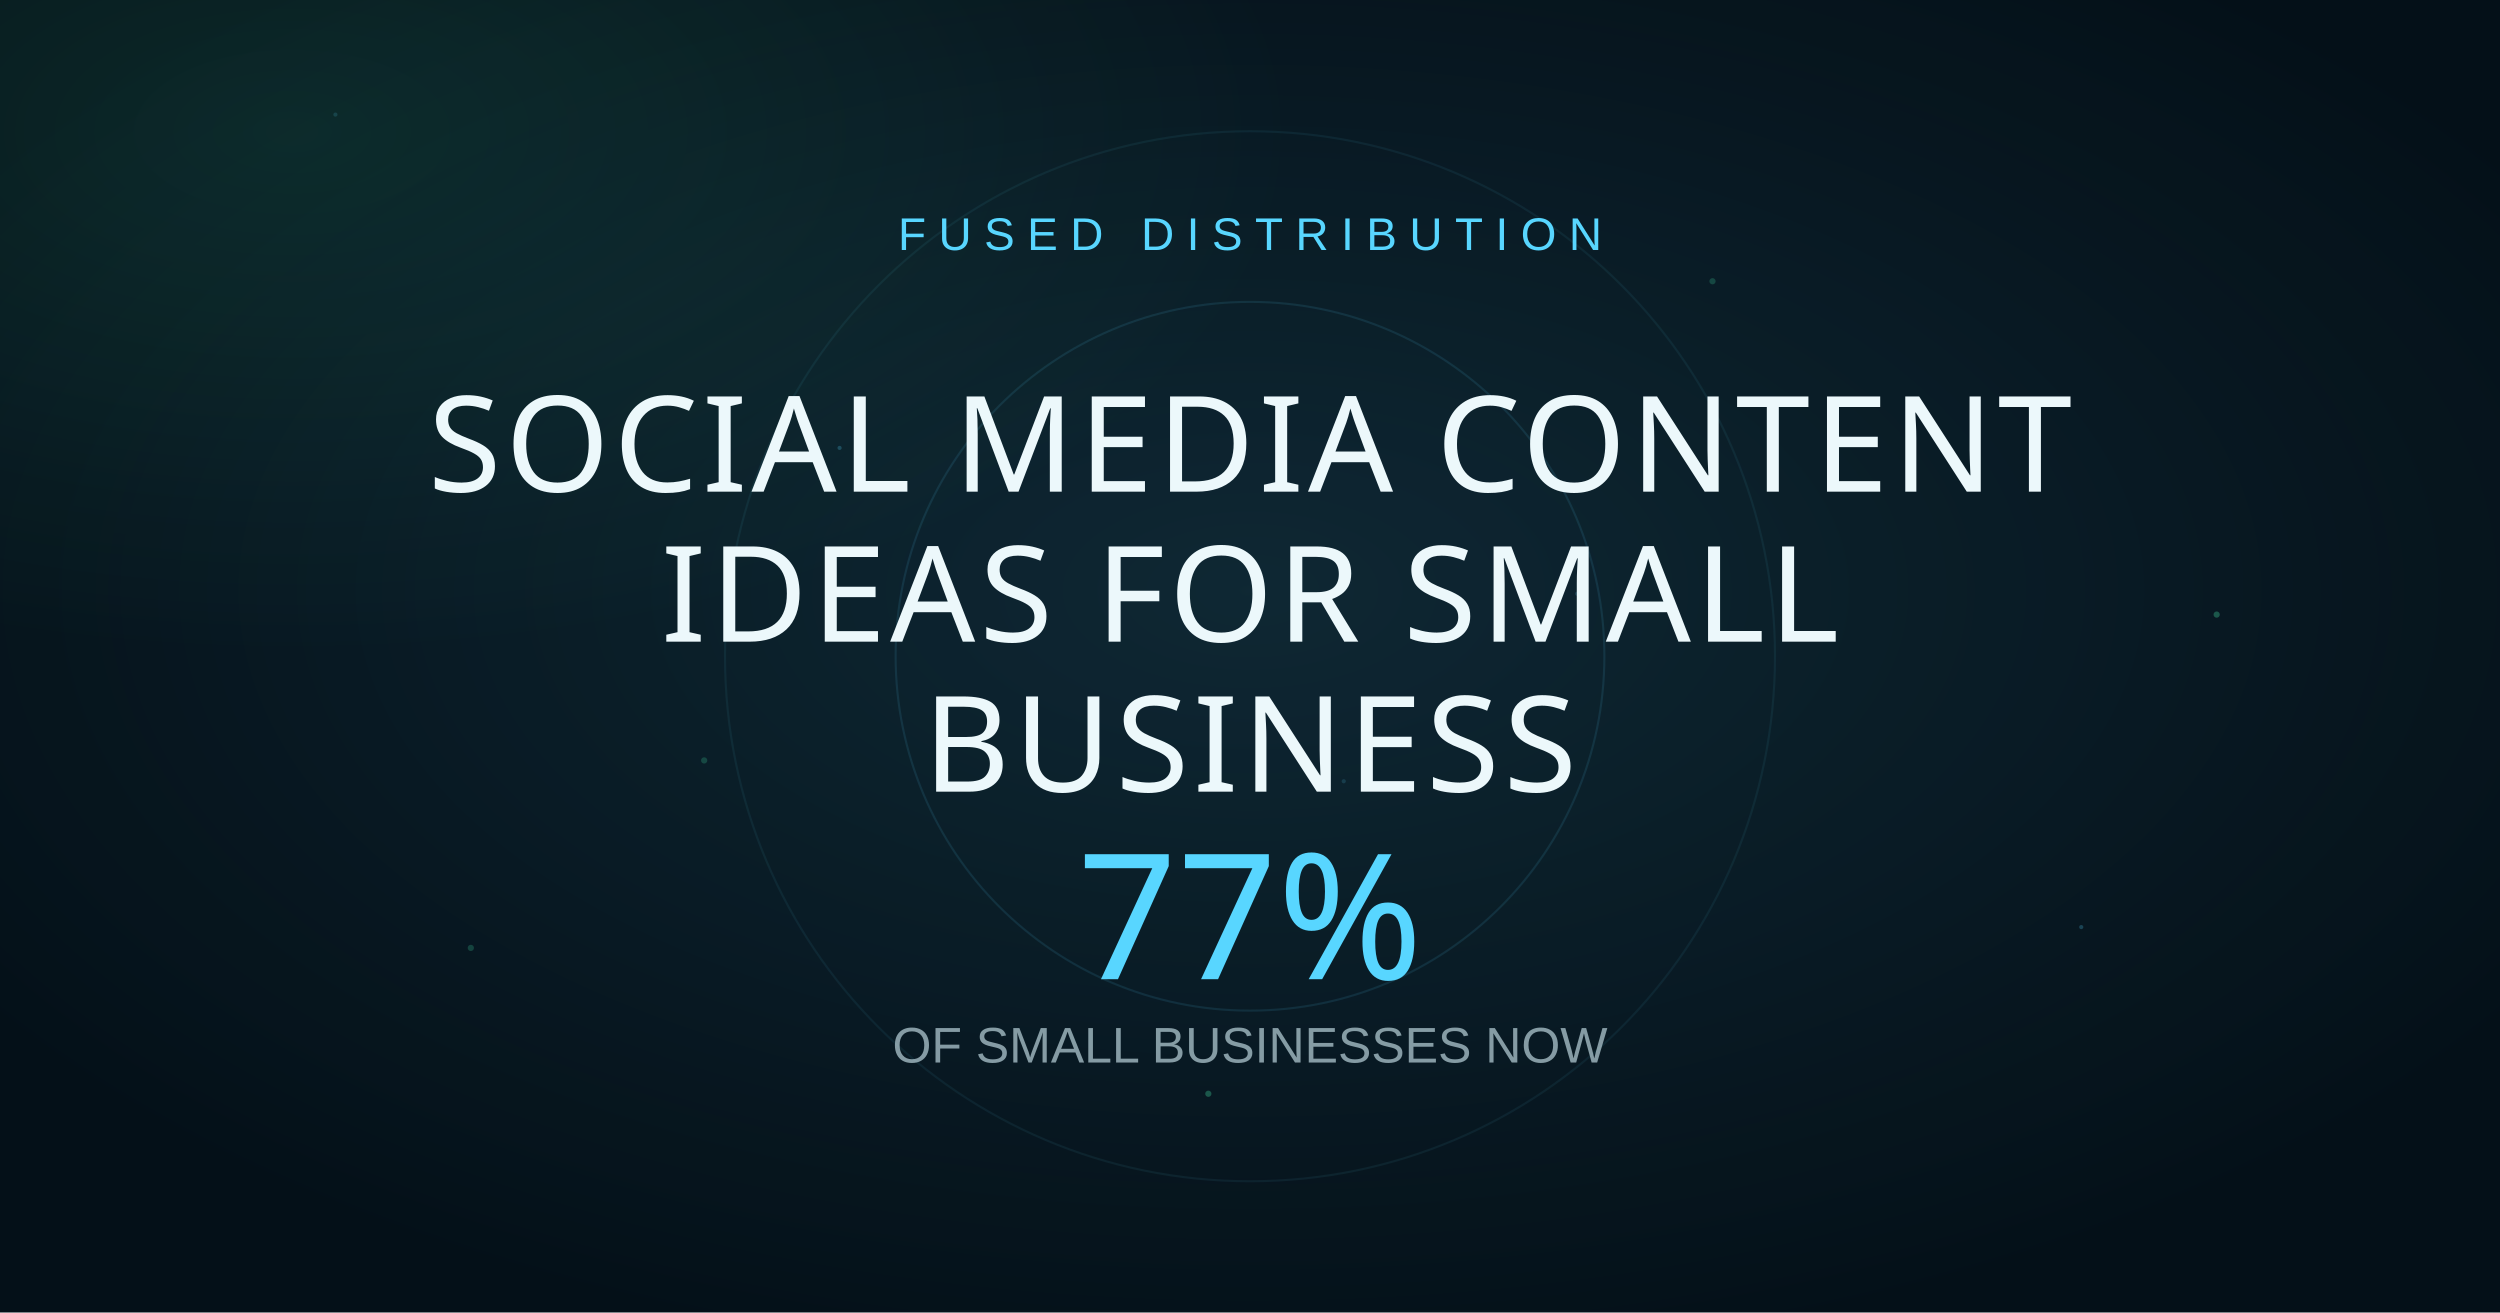
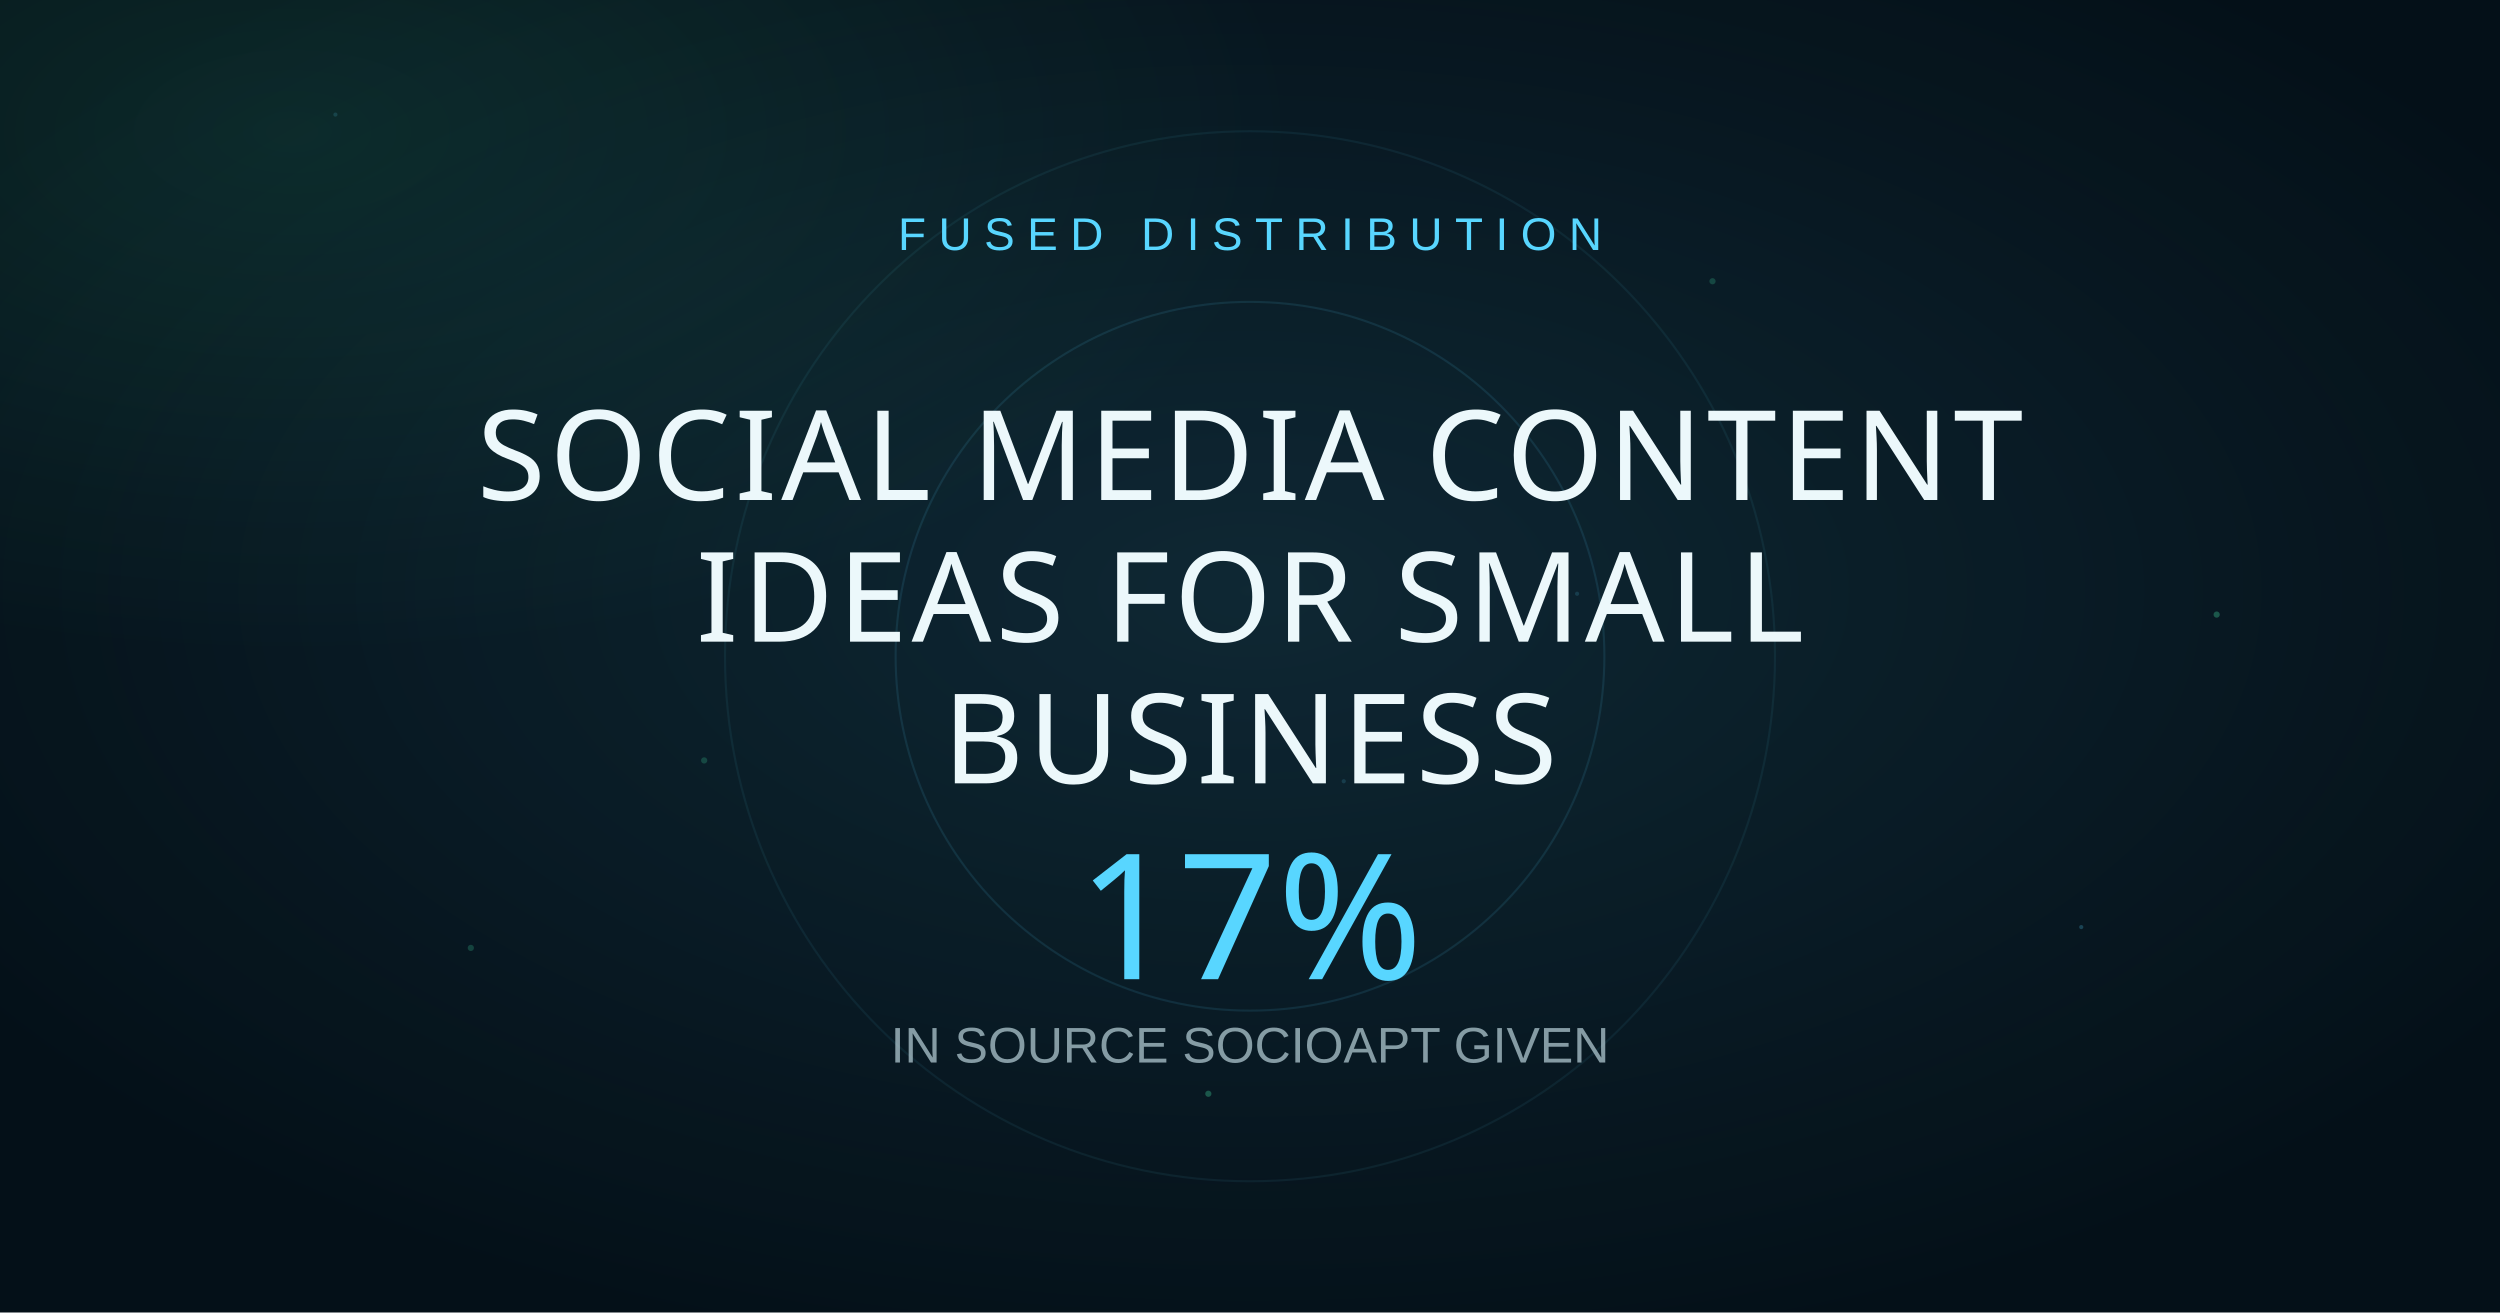
<svg xmlns="http://www.w3.org/2000/svg" width="1200" height="630" viewBox="0 0 1200 630">
  <rect width="1200" height="630" fill="#041018" />
  <radialGradient id="g1" cx="50%" cy="45%" r="60%">
    <stop offset="0%" stop-color="#58d6ff" stop-opacity="0.12" />
    <stop offset="100%" stop-color="#58d6ff" stop-opacity="0" />
  </radialGradient>
  <radialGradient id="g2" cx="12%" cy="10%" r="40%">
    <stop offset="0%" stop-color="#4dffb8" stop-opacity="0.10" />
    <stop offset="100%" stop-color="#4dffb8" stop-opacity="0" />
  </radialGradient>
  <rect width="1200" height="630" fill="url(#g1)" />
  <rect width="1200" height="630" fill="url(#g2)" />
  <circle cx="600" cy="315" r="252" fill="none" stroke="#58d6ff" stroke-opacity="0.07" />
  <circle cx="600" cy="315" r="170.1" fill="none" stroke="#58d6ff" stroke-opacity="0.11" />
  <circle cx="757" cy="285" r="1" fill="#58d6ff" opacity="0.15" />
  <circle cx="338" cy="365" r="1.5" fill="#4dffb8" opacity="0.19" />
  <circle cx="999" cy="445" r="1" fill="#58d6ff" opacity="0.23" />
  <circle cx="580" cy="525" r="1.5" fill="#4dffb8" opacity="0.27" />
  <circle cx="161" cy="55" r="1" fill="#58d6ff" opacity="0.15" />
  <circle cx="822" cy="135" r="1.5" fill="#4dffb8" opacity="0.19" />
  <circle cx="403" cy="215" r="1" fill="#58d6ff" opacity="0.23" />
  <circle cx="1064" cy="295" r="1.5" fill="#4dffb8" opacity="0.27" />
  <circle cx="645" cy="375" r="1" fill="#58d6ff" opacity="0.15" />
  <circle cx="226" cy="455" r="1.5" fill="#4dffb8" opacity="0.19" />
  <text x="600" y="120" font-family="Arial, sans-serif" font-size="22" fill="#58d6ff" text-anchor="middle" letter-spacing="6">FUSED DISTRIBUTION</text>
-   <text x="600" y="236" font-family="Impact, Haettenschweiler, sans-serif" font-size="64" fill="#ecf8fb" text-anchor="middle" letter-spacing="2">SOCIAL MEDIA CONTENT</text>
-   <text x="600" y="308" font-family="Impact, Haettenschweiler, sans-serif" font-size="64" fill="#ecf8fb" text-anchor="middle" letter-spacing="2">IDEAS FOR SMALL</text>
-   <text x="600" y="380" font-family="Impact, Haettenschweiler, sans-serif" font-size="64" fill="#ecf8fb" text-anchor="middle" letter-spacing="2">BUSINESS</text>
-   <text x="600" y="470" font-family="Impact, sans-serif" font-size="84" fill="#58d6ff" text-anchor="middle">77%</text>
-   <text x="600" y="510" font-family="Arial, sans-serif" font-size="24" fill="rgba(175,198,207,0.75)" text-anchor="middle">OF SMALL BUSINESSES NOW</text>
+   <text x="600" y="240" font-family="Impact, Haettenschweiler, sans-serif" font-size="60" fill="#ecf8fb" text-anchor="middle" letter-spacing="2">SOCIAL MEDIA CONTENT</text>
+   <text x="600" y="308" font-family="Impact, Haettenschweiler, sans-serif" font-size="60" fill="#ecf8fb" text-anchor="middle" letter-spacing="2">IDEAS FOR SMALL</text>
+   <text x="600" y="376" font-family="Impact, Haettenschweiler, sans-serif" font-size="60" fill="#ecf8fb" text-anchor="middle" letter-spacing="2">BUSINESS</text>
+   <text x="600" y="470" font-family="Impact, sans-serif" font-size="84" fill="#58d6ff" text-anchor="middle">17%</text>
+   <text x="600" y="510" font-family="Arial, sans-serif" font-size="24" fill="rgba(175,198,207,0.75)" text-anchor="middle">IN SOURCE SOCIOAPT GIVEN</text>
</svg>
